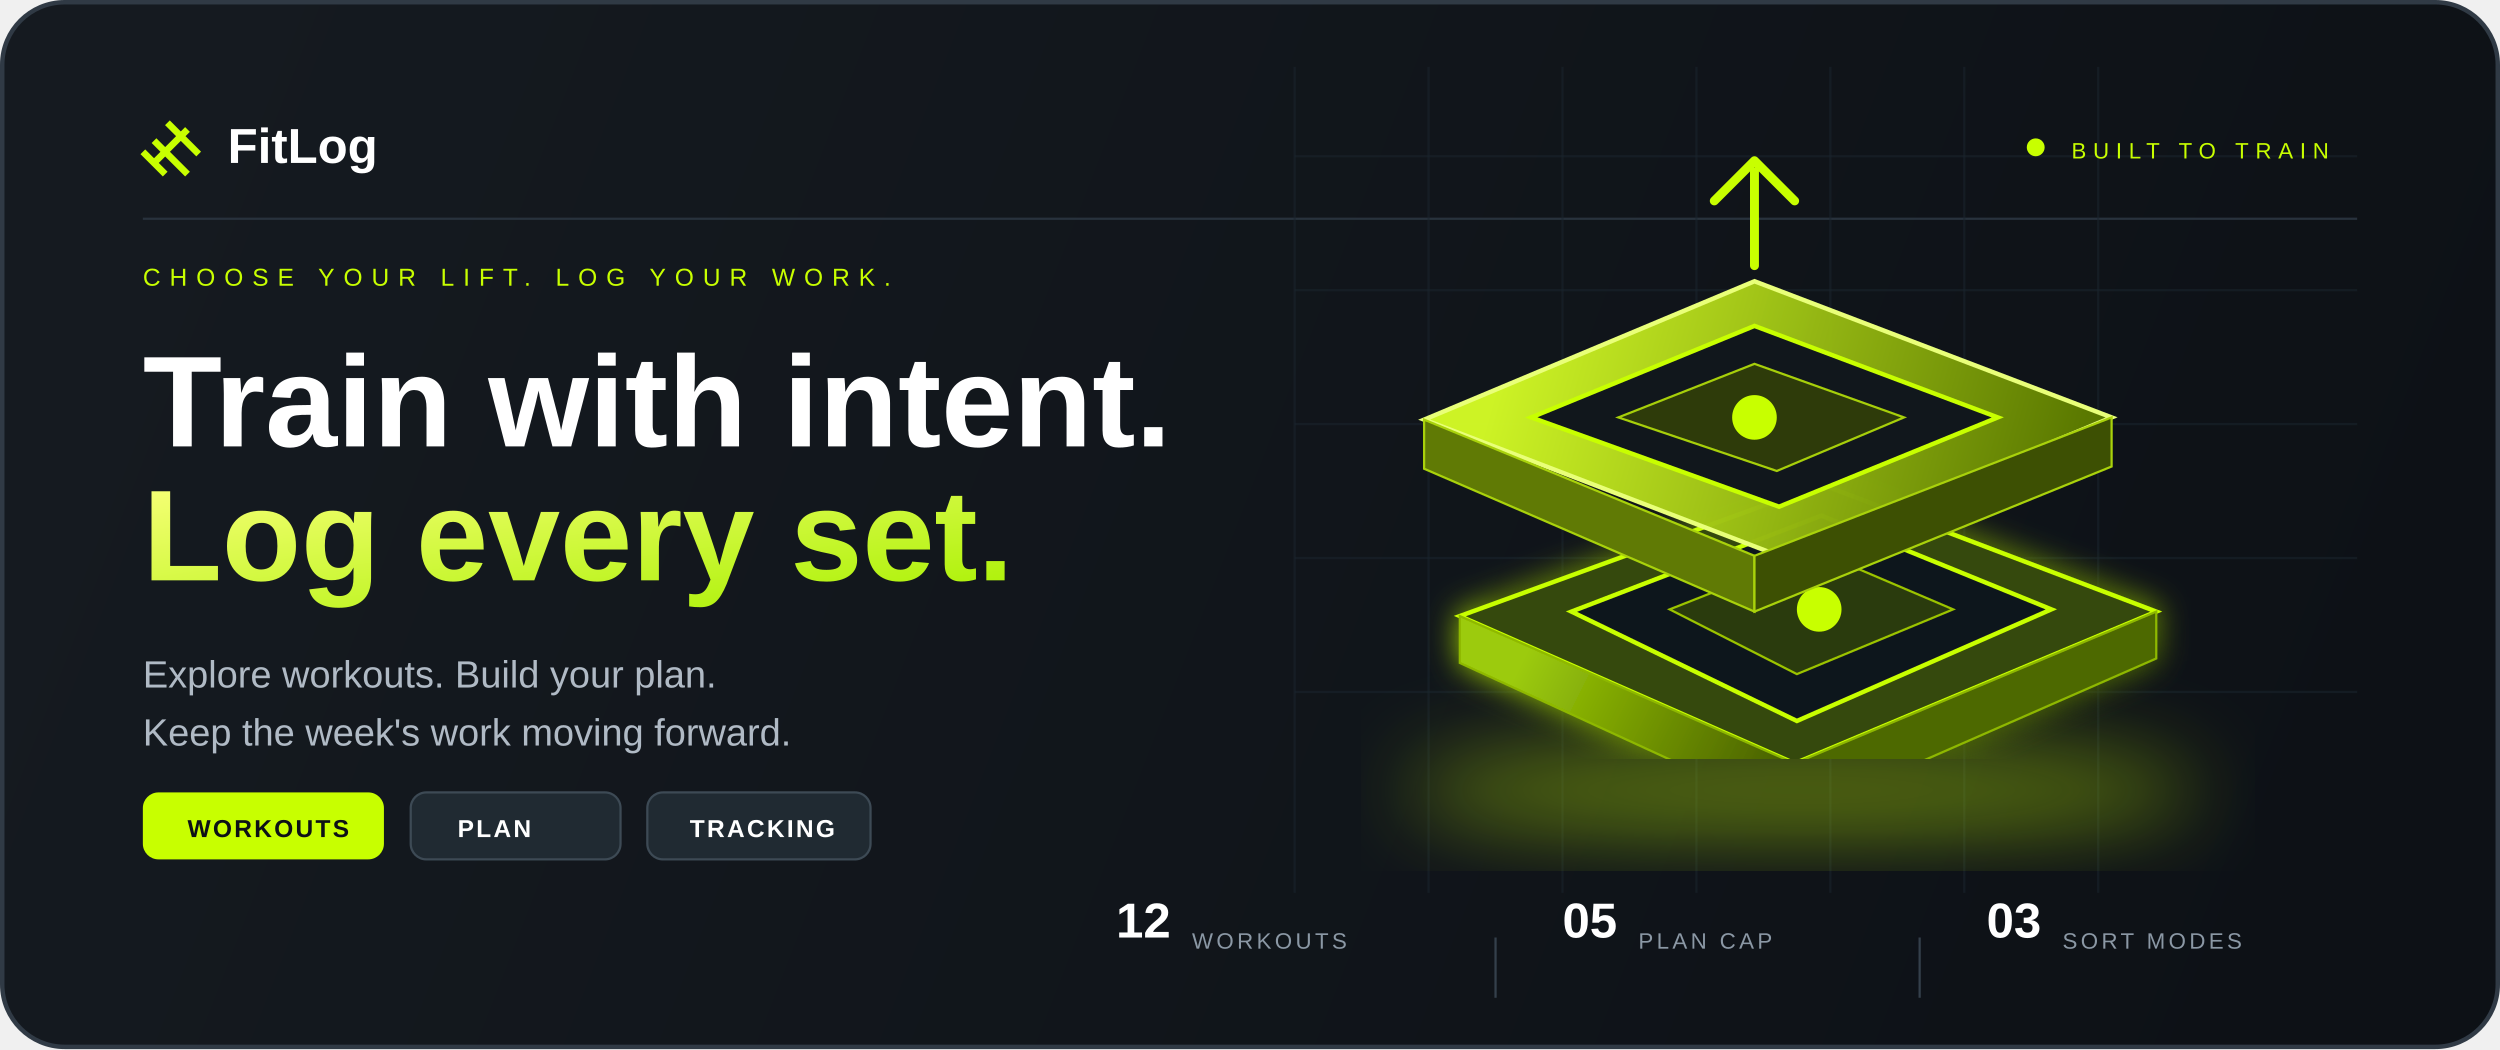
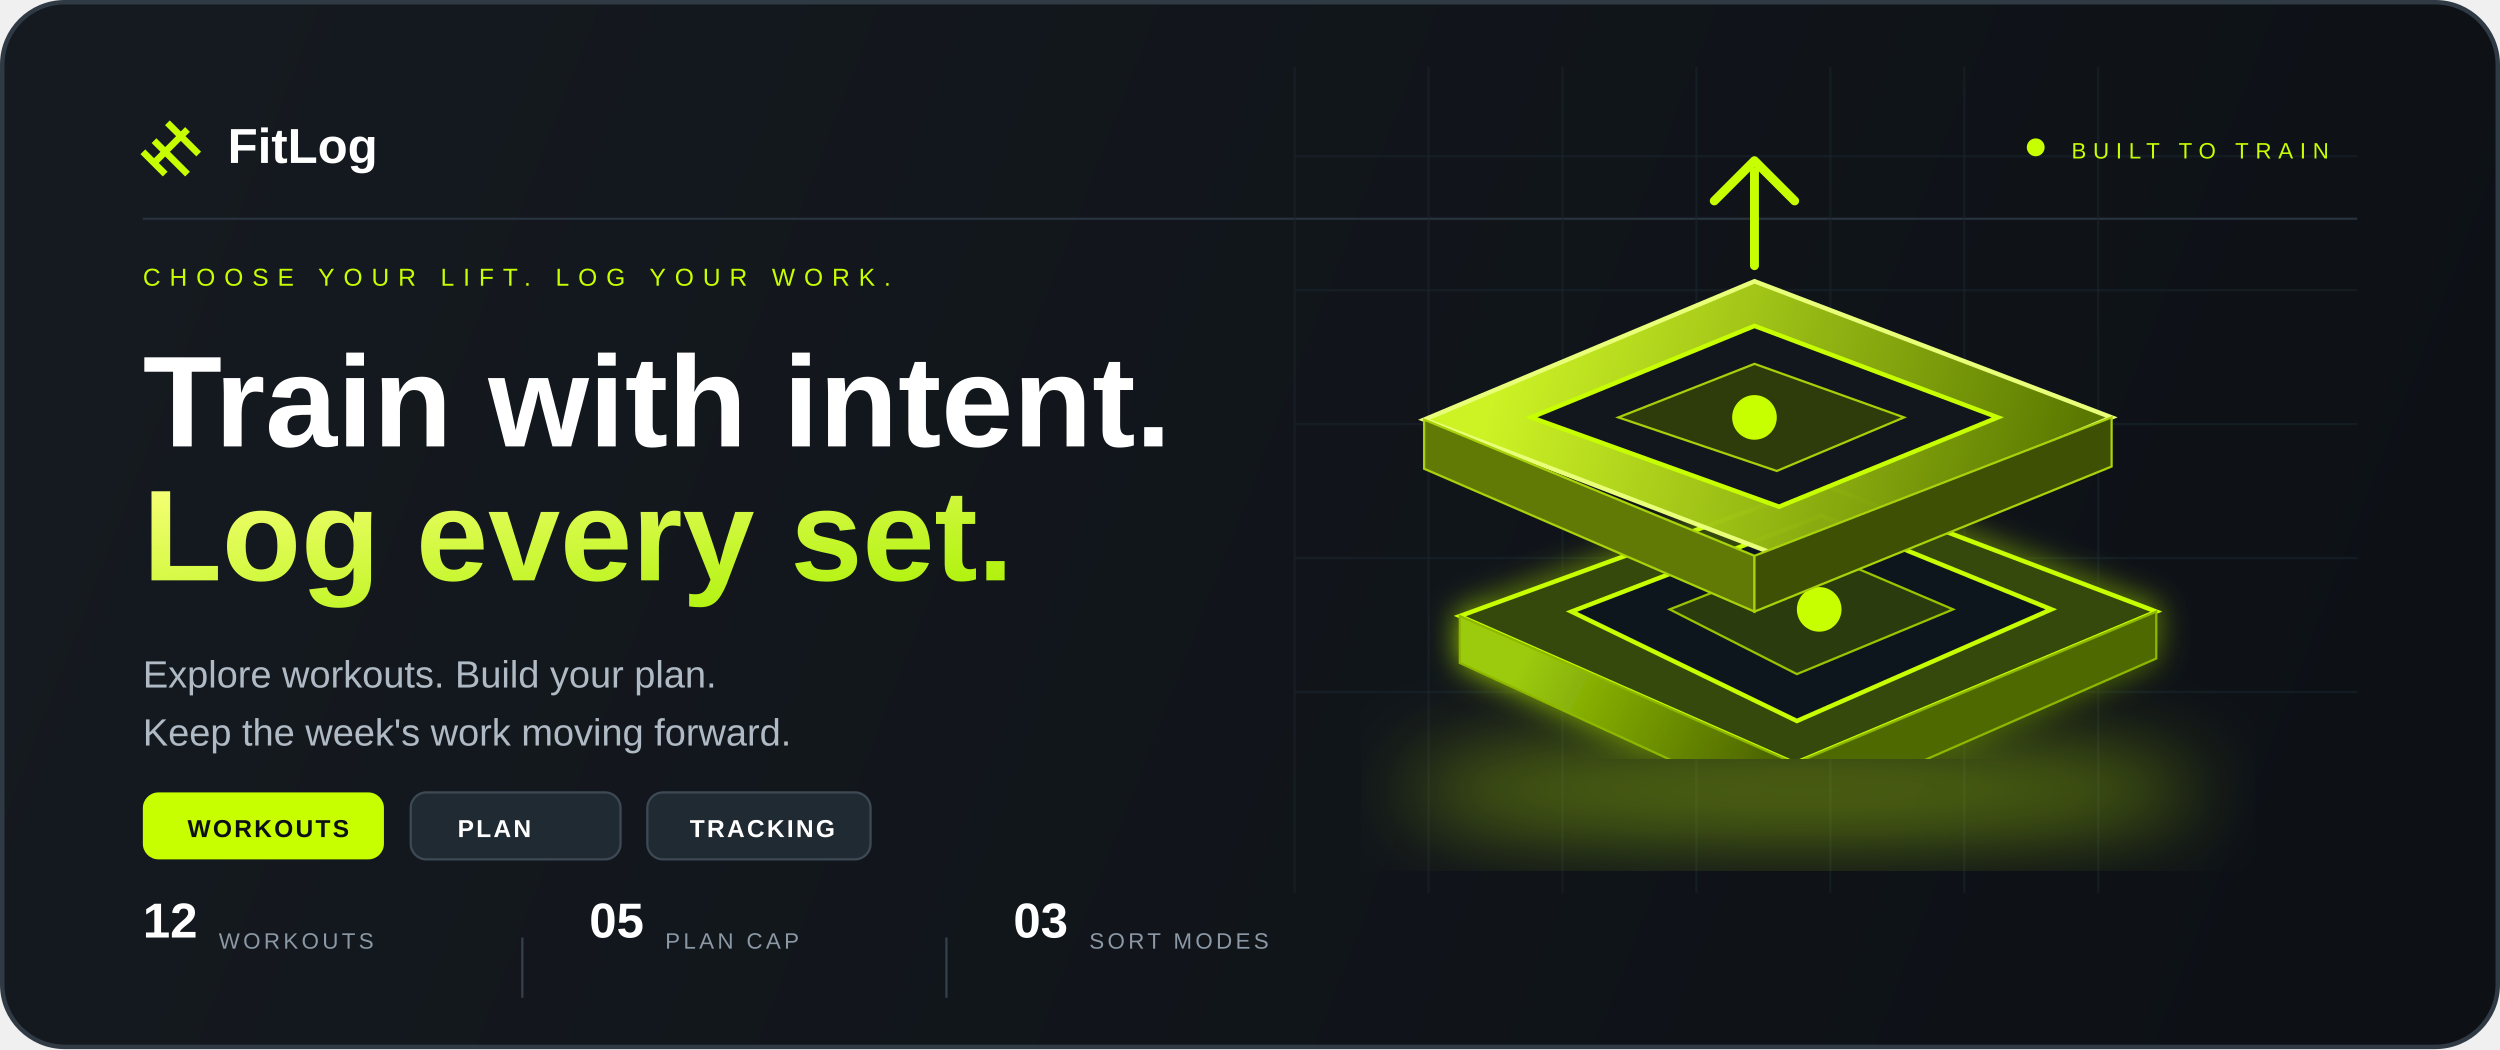
<svg xmlns="http://www.w3.org/2000/svg" width="1120" height="470" viewBox="0 0 1120 470" fill="none">
  <defs>
    <linearGradient id="panel" x1="70" y1="30" x2="1050" y2="410" gradientUnits="userSpaceOnUse">
      <stop stop-color="#151A20" />
      <stop offset="1" stop-color="#0D1116" />
    </linearGradient>
    <linearGradient id="lime" x1="0" y1="0" x2="1" y2="1">
      <stop stop-color="#F4FF72" />
      <stop offset="1" stop-color="#A7F000" />
    </linearGradient>
    <linearGradient id="plateTop" x1="690" y1="100" x2="940" y2="170" gradientUnits="userSpaceOnUse">
      <stop stop-color="#D7FF26" stop-opacity=".95" />
      <stop offset="1" stop-color="#5A7800" />
    </linearGradient>
    <linearGradient id="plateSide" x1="760" y1="140" x2="900" y2="210" gradientUnits="userSpaceOnUse">
      <stop stop-color="#9CCB08" />
      <stop offset="1" stop-color="#334500" />
    </linearGradient>
    <filter id="shadow" x="610" y="90" width="400" height="300" filterUnits="userSpaceOnUse">
      <feGaussianBlur stdDeviation="18" />
    </filter>
    <filter id="glow" x="640" y="60" width="360" height="280" filterUnits="userSpaceOnUse">
      <feGaussianBlur stdDeviation="7" result="blur" />
      <feMerge>
        <feMergeNode in="blur" />
        <feMergeNode in="SourceGraphic" />
      </feMerge>
    </filter>
    <style>
      .float { animation: float 4.5s ease-in-out infinite; transform-origin: 800px 210px; }
      .float2 { animation: float2 5.5s ease-in-out infinite; transform-origin: 800px 210px; }
      .pulse { animation: pulse 2.6s ease-in-out infinite; }
      @keyframes float { 0%,100% { transform: translateY(0) rotate(-2deg); } 50% { transform: translateY(-12px) rotate(2deg); } }
      @keyframes float2 { 0%,100% { transform: translateY(4px) rotate(2deg); } 50% { transform: translateY(-8px) rotate(-2deg); } }
      @keyframes pulse { 0%,100% { opacity: .35; } 50% { opacity: .8; } }
    </style>
  </defs>
  <rect x="1" y="1" width="1118" height="468" rx="28" fill="url(#panel)" stroke="#303A45" stroke-width="2" />
  <path d="M64 98H1056" stroke="#28323D" />
  <path d="M580 30V400M640 30V400M700 30V400M760 30V400M820 30V400M880 30V400M940 30V400" stroke="#1A242D" opacity=".55" />
  <path d="M580 70H1056M580 130H1056M580 190H1056M580 250H1056M580 310H1056" stroke="#1A242D" opacity=".55" />
  <g transform="translate(64 48)">
    <g transform="translate(0 5)" stroke="#C8FF00" stroke-width="3">
      <path d="M5 10L20 25M5 20L20 5M11 2L25 16M0 15L10 25" />
    </g>
    <text x="38" y="25" fill="#FFFFFF" font-family="Arial, sans-serif" font-size="22" font-weight="700">FitLog</text>
    <circle cx="848" cy="18" r="4" fill="#C8FF00" class="pulse" />
    <text x="864" y="23" fill="#C8FF00" font-family="Arial, sans-serif" font-size="10" letter-spacing="3">BUILT TO TRAIN</text>
  </g>
  <g transform="translate(64 128)">
    <text fill="#C8FF00" font-family="Arial, sans-serif" font-size="11" letter-spacing="4">CHOOSE YOUR LIFT. LOG YOUR WORK.</text>
    <text y="72" fill="#FFFFFF" font-family="Arial, sans-serif" font-size="58" font-weight="800">Train with intent.</text>
    <text y="132" fill="url(#lime)" font-family="Arial, sans-serif" font-size="58" font-weight="800">Log every set.</text>
    <text y="180" fill="#B0BAC5" font-family="Arial, sans-serif" font-size="17">Explore workouts. Build your plan.</text>
    <text y="206" fill="#B0BAC5" font-family="Arial, sans-serif" font-size="17">Keep the week's work moving forward.</text>
    <g transform="translate(0 227)">
      <rect width="108" height="30" rx="7" fill="#C8FF00" />
      <text x="20" y="20" fill="#0D1116" font-family="Arial, sans-serif" font-size="11" font-weight="700" letter-spacing="1">WORKOUTS</text>
      <rect x="120" width="94" height="30" rx="7" fill="#202A32" stroke="#3D4A55" />
      <text x="141" y="20" fill="#FFFFFF" font-family="Arial, sans-serif" font-size="11" font-weight="700" letter-spacing="1">PLAN</text>
      <rect x="226" width="100" height="30" rx="7" fill="#202A32" stroke="#3D4A55" />
      <text x="245" y="20" fill="#FFFFFF" font-family="Arial, sans-serif" font-size="11" font-weight="700" letter-spacing="1">TRACKING</text>
    </g>
  </g>
  <g class="pulse" opacity=".35" filter="url(#shadow)">
    <ellipse cx="807" cy="354" rx="178" ry="26" fill="#C8FF00" />
  </g>
  <g class="float2" filter="url(#glow)">
    <path d="M654 276L804 342L966 274L816 217L654 276Z" fill="#364A08" stroke="#C8FF00" stroke-width="2" />
    <path d="M654 276L654 297L804 366L804 342L654 276Z" fill="url(#plateSide)" stroke="#8EB800" />
    <path d="M804 342L966 274L966 295L804 366V342Z" fill="#4E6904" stroke="#8EB800" />
    <path d="M704 274L816 231L919 273L805 323L704 274Z" fill="#11171C" stroke="#C8FF00" stroke-width="2" />
    <path d="M748 273L814 247L875 273L805 302L748 273Z" fill="#2C3B0A" stroke="#9BC400" />
    <circle cx="815" cy="273" r="10" fill="#C8FF00" />
  </g>
  <g class="float">
    <path d="M638 188L786 126L946 187L797 249L638 188Z" fill="url(#plateTop)" stroke="#E9FF79" stroke-width="2" />
    <path d="M638 188L638 210L786 274L786 249L638 188Z" fill="#607A05" stroke="#A9D20B" />
    <path d="M786 249L946 187L946 209L786 274V249Z" fill="#3D5003" stroke="#A9D20B" />
    <path d="M686 187L786 146L895 187L797 227L686 187Z" fill="#11171C" stroke="#C8FF00" stroke-width="2" />
    <path d="M725 187L786 163L853 187L796 211L725 187Z" fill="#2E3B0A" stroke="#A7CF0A" />
    <circle cx="786" cy="187" r="10" fill="#C8FF00" />
    <path d="M786 119V77M768 90L786 72L804 90" stroke="#C8FF00" stroke-width="4" stroke-linecap="round" stroke-linejoin="round" />
  </g>
-   <g transform="translate(500 420)">
+   <g transform="translate(64 420)">
    <path d="M170 0V27M360 0V27" stroke="#34404B" />
    <text fill="#FFFFFF" font-family="Arial, sans-serif" font-size="22" font-weight="700">12</text>
    <text x="34" y="5" fill="#8B98A5" font-family="Arial, sans-serif" font-size="10" letter-spacing="1.5">WORKOUTS</text>
    <text x="200" fill="#FFFFFF" font-family="Arial, sans-serif" font-size="22" font-weight="700">05</text>
    <text x="234" y="5" fill="#8B98A5" font-family="Arial, sans-serif" font-size="10" letter-spacing="1.5">PLAN CAP</text>
    <text x="390" fill="#FFFFFF" font-family="Arial, sans-serif" font-size="22" font-weight="700">03</text>
    <text x="424" y="5" fill="#8B98A5" font-family="Arial, sans-serif" font-size="10" letter-spacing="1.5">SORT MODES</text>
  </g>
</svg>
